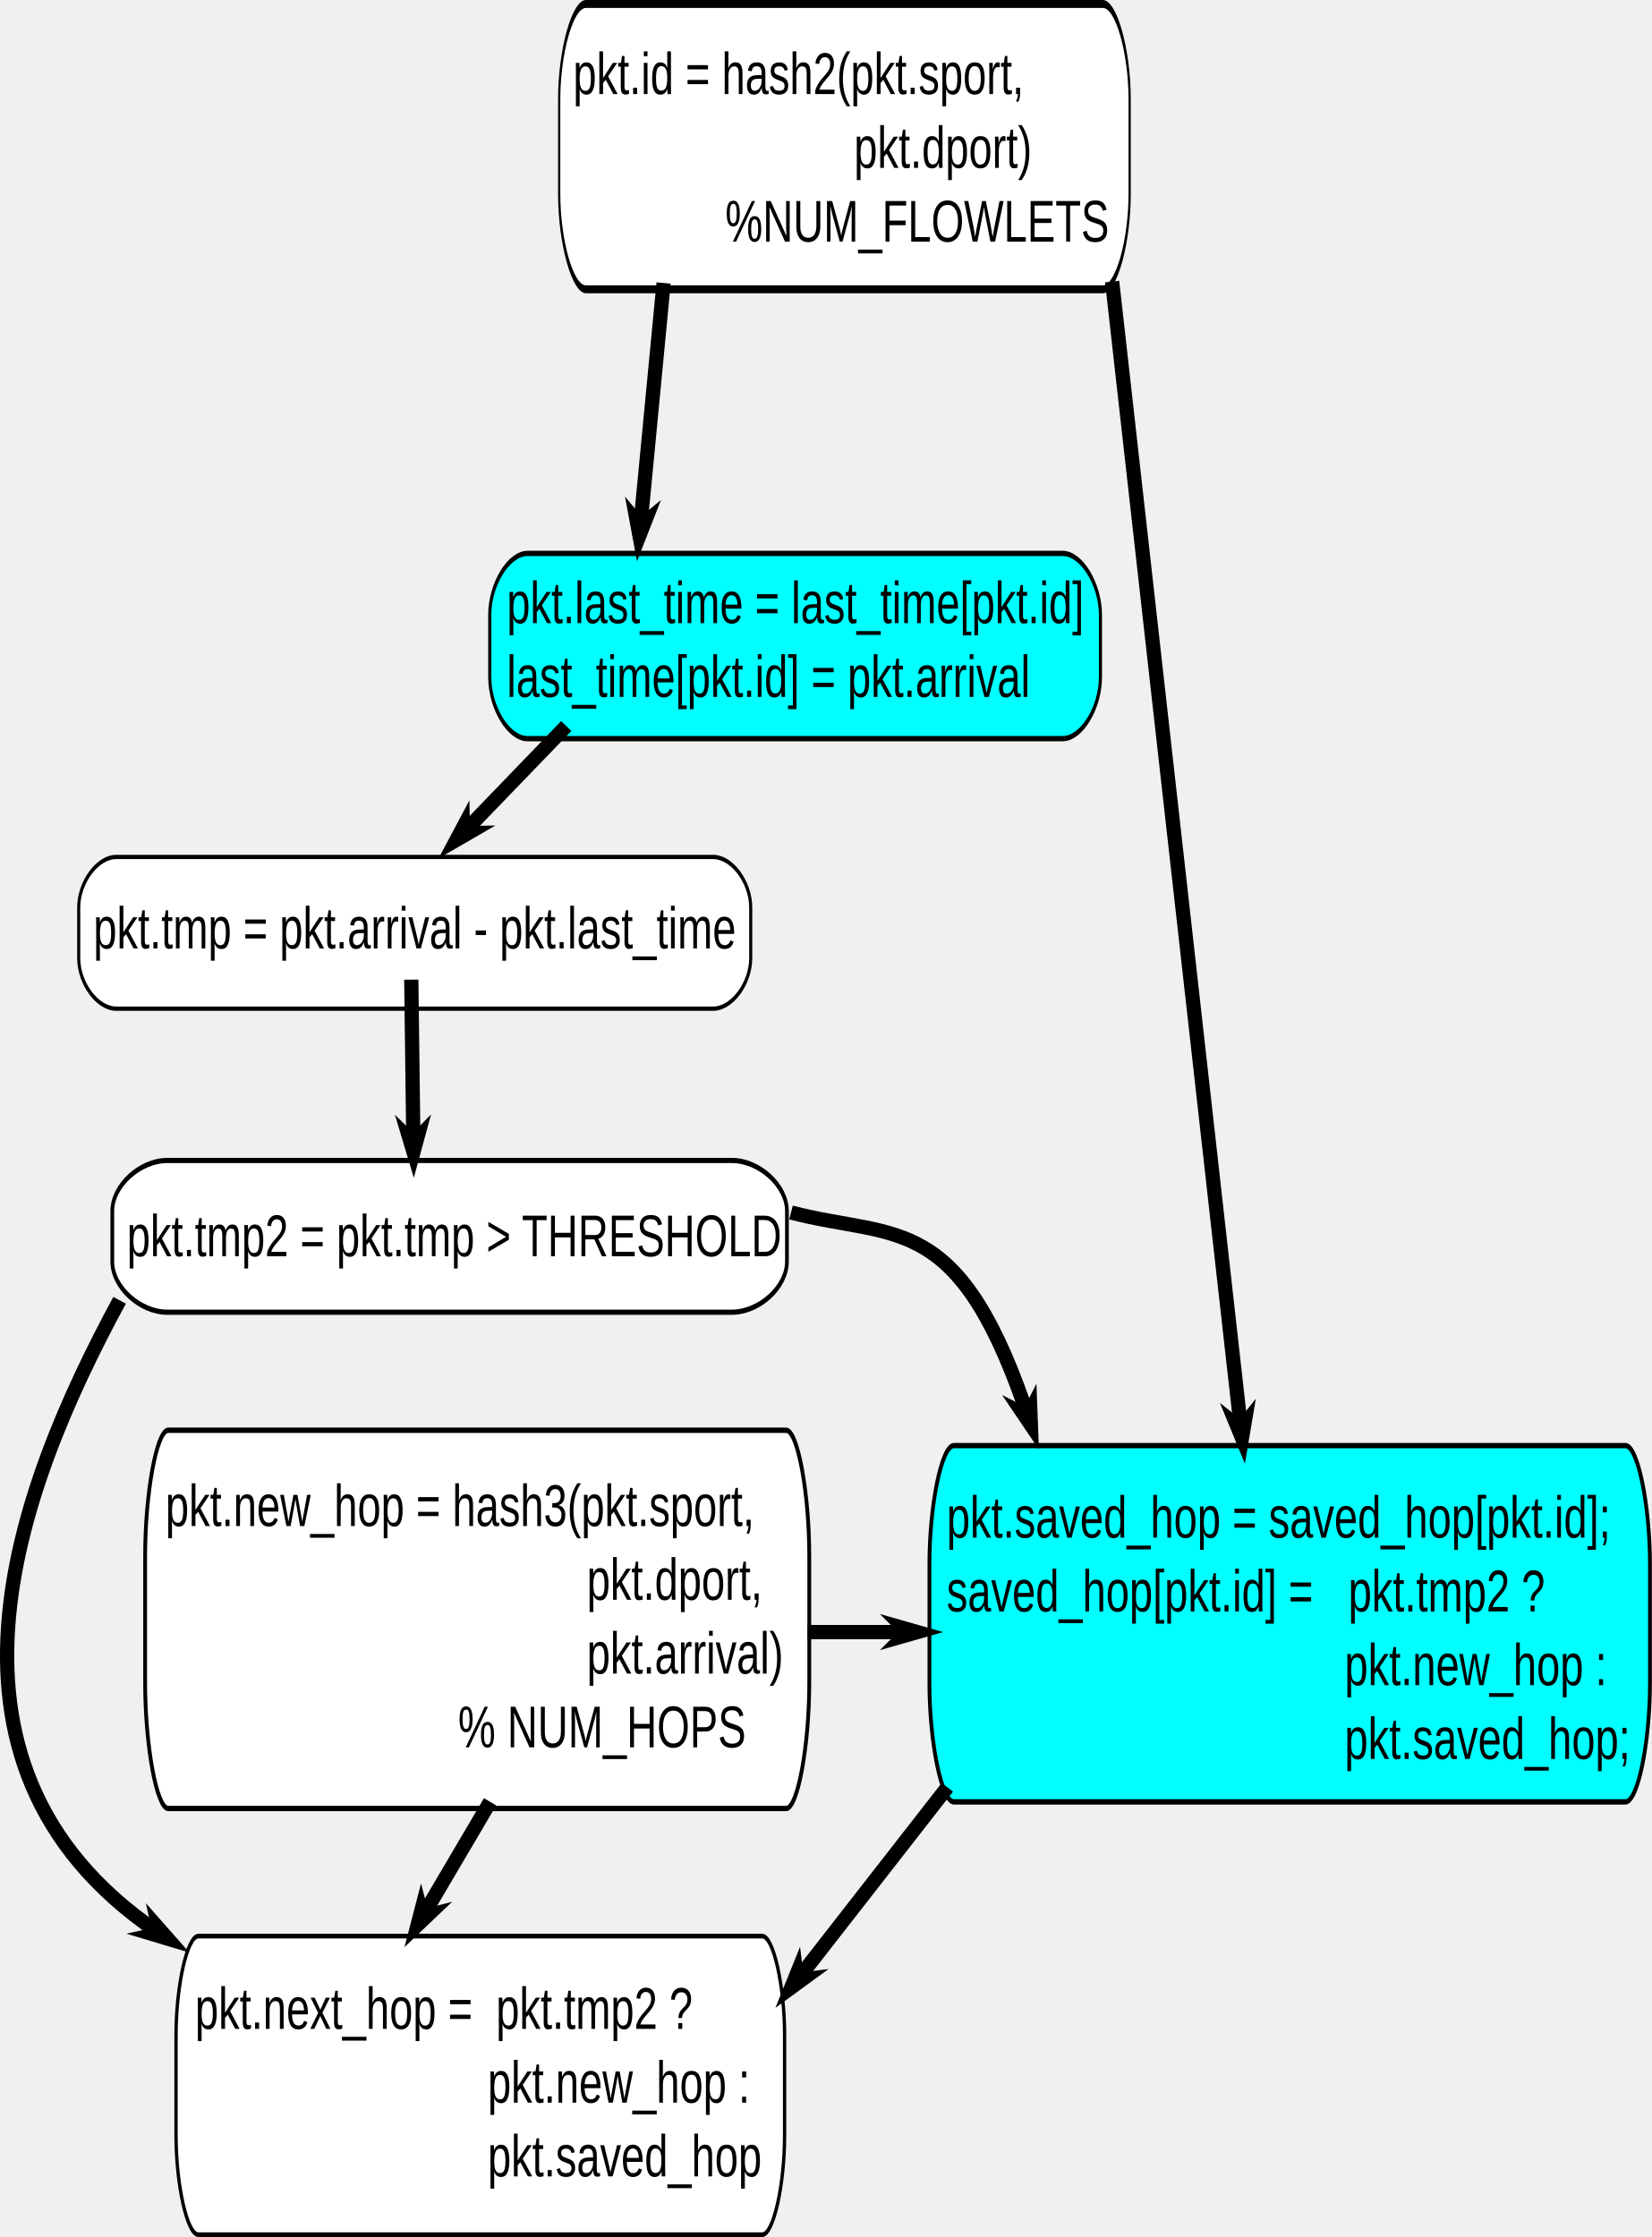
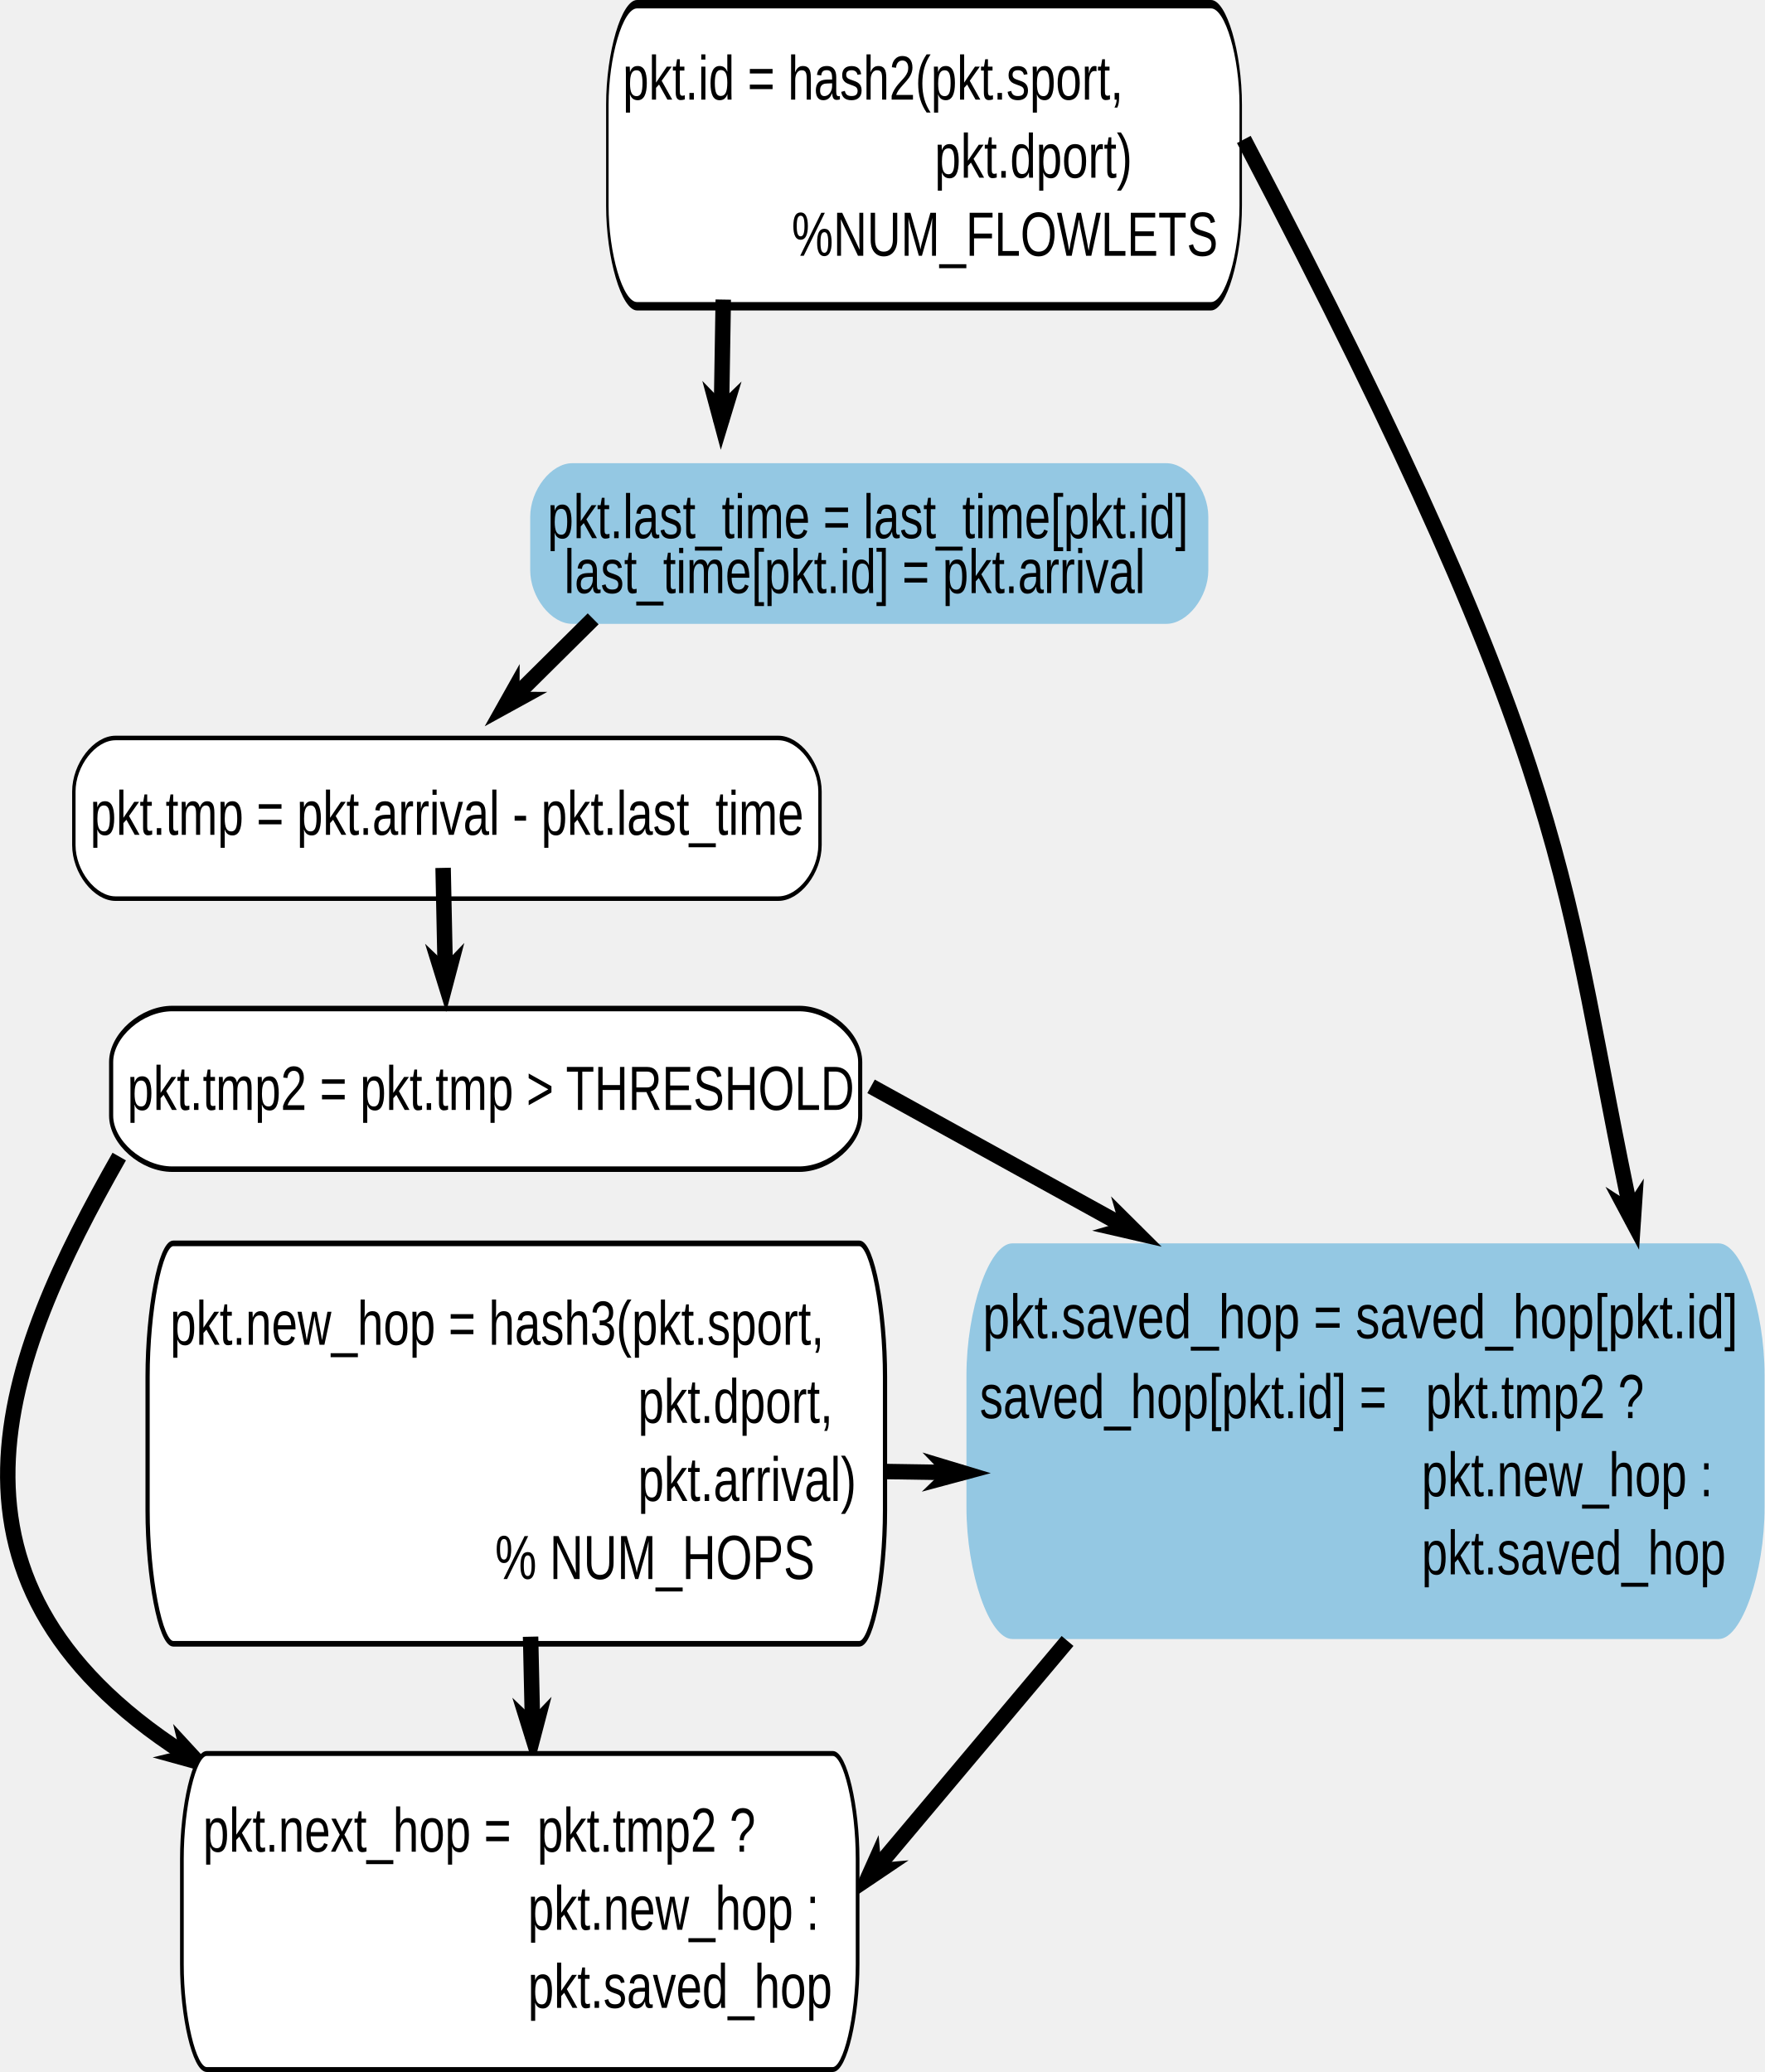
- <svg xmlns="http://www.w3.org/2000/svg" width="816.583" height="1105.995" id="svg5392" version="1.1">
+ <svg xmlns="http://www.w3.org/2000/svg" width="834.248" height="979.857" id="svg5392" version="1.1">
  <defs id="defs5394">
    <marker orient="auto" refY="0" refX="0" id="Arrow1Send" style="overflow:visible">
      <path id="path3947" d="M 0,0 5,-5 -12.5,0 5,5 0,0 z" style="fill-rule:evenodd;stroke:#000000;stroke-width:1pt" transform="matrix(-0.2,0,0,-0.2,-1.2,0)" />
    </marker>
    <marker orient="auto" refY="0" refX="0" id="marker5297" style="overflow:visible">
      <path id="path5299" d="M 0,0 5,-5 -12.5,0 5,5 0,0 z" style="fill-rule:evenodd;stroke:#000000;stroke-width:1pt" transform="matrix(-0.2,0,0,-0.2,-1.2,0)" />
    </marker>
    <marker orient="auto" refY="0" refX="0" id="marker5301" style="overflow:visible">
      <path id="path5303" d="M 0,0 5,-5 -12.5,0 5,5 0,0 z" style="fill-rule:evenodd;stroke:#000000;stroke-width:1pt" transform="matrix(-0.2,0,0,-0.2,-1.2,0)" />
    </marker>
    <marker orient="auto" refY="0" refX="0" id="marker5305" style="overflow:visible">
      <path id="path5307" d="M 0,0 5,-5 -12.5,0 5,5 0,0 z" style="fill-rule:evenodd;stroke:#000000;stroke-width:1pt" transform="matrix(-0.2,0,0,-0.2,-1.2,0)" />
    </marker>
    <marker orient="auto" refY="0" refX="0" id="marker5309" style="overflow:visible">
      <path id="path5311" d="M 0,0 5,-5 -12.5,0 5,5 0,0 z" style="fill-rule:evenodd;stroke:#000000;stroke-width:1pt" transform="matrix(-0.2,0,0,-0.2,-1.2,0)" />
    </marker>
    <marker orient="auto" refY="0" refX="0" id="marker5313" style="overflow:visible">
      <path id="path5315" d="M 0,0 5,-5 -12.5,0 5,5 0,0 z" style="fill-rule:evenodd;stroke:#000000;stroke-width:1pt" transform="matrix(-0.2,0,0,-0.2,-1.2,0)" />
    </marker>
    <marker orient="auto" refY="0" refX="0" id="marker5317" style="overflow:visible">
      <path id="path5319" d="M 0,0 5,-5 -12.5,0 5,5 0,0 z" style="fill-rule:evenodd;stroke:#000000;stroke-width:1pt" transform="matrix(-0.2,0,0,-0.2,-1.2,0)" />
    </marker>
    <marker orient="auto" refY="0" refX="0" id="marker5321" style="overflow:visible">
      <path id="path5323" d="M 0,0 5,-5 -12.5,0 5,5 0,0 z" style="fill-rule:evenodd;stroke:#000000;stroke-width:1pt" transform="matrix(-0.2,0,0,-0.2,-1.2,0)" />
    </marker>
    <marker orient="auto" refY="0" refX="0" id="marker5325" style="overflow:visible">
      <path id="path5327" d="M 0,0 5,-5 -12.5,0 5,5 0,0 z" style="fill-rule:evenodd;stroke:#000000;stroke-width:1pt" transform="matrix(-0.2,0,0,-0.2,-1.2,0)" />
    </marker>
    <marker orient="auto" refY="0" refX="0" id="Arrow1Send-0" style="overflow:visible">
      <path id="path3947-7" d="M 0,0 5,-5 -12.5,0 5,5 0,0 z" style="fill-rule:evenodd;stroke:#000000;stroke-width:1pt" transform="matrix(-0.2,0,0,-0.2,-1.2,0)" />
    </marker>
    <marker orient="auto" refY="0" refX="0" id="marker3312" style="overflow:visible">
      <path id="path3314" d="M 0,0 5,-5 -12.5,0 5,5 0,0 z" style="fill-rule:evenodd;stroke:#000000;stroke-width:1pt" transform="matrix(-0.2,0,0,-0.2,-1.2,0)" />
    </marker>
    <marker orient="auto" refY="0" refX="0" id="marker3316" style="overflow:visible">
      <path id="path3318" d="M 0,0 5,-5 -12.5,0 5,5 0,0 z" style="fill-rule:evenodd;stroke:#000000;stroke-width:1pt" transform="matrix(-0.2,0,0,-0.2,-1.2,0)" />
    </marker>
    <marker orient="auto" refY="0" refX="0" id="marker3320" style="overflow:visible">
      <path id="path3322" d="M 0,0 5,-5 -12.5,0 5,5 0,0 z" style="fill-rule:evenodd;stroke:#000000;stroke-width:1pt" transform="matrix(-0.2,0,0,-0.2,-1.2,0)" />
    </marker>
    <marker orient="auto" refY="0" refX="0" id="marker3324" style="overflow:visible">
      <path id="path3326" d="M 0,0 5,-5 -12.5,0 5,5 0,0 z" style="fill-rule:evenodd;stroke:#000000;stroke-width:1pt" transform="matrix(-0.2,0,0,-0.2,-1.2,0)" />
    </marker>
    <marker orient="auto" refY="0" refX="0" id="marker3328" style="overflow:visible">
      <path id="path3330" d="M 0,0 5,-5 -12.5,0 5,5 0,0 z" style="fill-rule:evenodd;stroke:#000000;stroke-width:1pt" transform="matrix(-0.2,0,0,-0.2,-1.2,0)" />
    </marker>
    <marker orient="auto" refY="0" refX="0" id="marker3332" style="overflow:visible">
      <path id="path3334" d="M 0,0 5,-5 -12.5,0 5,5 0,0 z" style="fill-rule:evenodd;stroke:#000000;stroke-width:1pt" transform="matrix(-0.2,0,0,-0.2,-1.2,0)" />
    </marker>
    <marker orient="auto" refY="0" refX="0" id="marker3336" style="overflow:visible">
      <path id="path3338" d="M 0,0 5,-5 -12.5,0 5,5 0,0 z" style="fill-rule:evenodd;stroke:#000000;stroke-width:1pt" transform="matrix(-0.2,0,0,-0.2,-1.2,0)" />
    </marker>
    <marker orient="auto" refY="0" refX="0" id="marker3340" style="overflow:visible">
      <path id="path3342" d="M 0,0 5,-5 -12.5,0 5,5 0,0 z" style="fill-rule:evenodd;stroke:#000000;stroke-width:1pt" transform="matrix(-0.2,0,0,-0.2,-1.2,0)" />
    </marker>
+     <marker orient="auto" refY="0" refX="0" id="Arrow1Send-3" style="overflow:visible">
+       <path id="path3947-74" d="M 0,0 5,-5 -12.5,0 5,5 0,0 z" style="fill-rule:evenodd;stroke:#000000;stroke-width:1pt" transform="matrix(-0.2,0,0,-0.2,-1.2,0)" />
+     </marker>
+     <marker orient="auto" refY="0" refX="0" id="marker3163" style="overflow:visible">
+       <path id="path3165" d="M 0,0 5,-5 -12.5,0 5,5 0,0 z" style="fill-rule:evenodd;stroke:#000000;stroke-width:1pt" transform="matrix(-0.2,0,0,-0.2,-1.2,0)" />
+     </marker>
+     <marker orient="auto" refY="0" refX="0" id="marker3167" style="overflow:visible">
+       <path id="path3169" d="M 0,0 5,-5 -12.5,0 5,5 0,0 z" style="fill-rule:evenodd;stroke:#000000;stroke-width:1pt" transform="matrix(-0.2,0,0,-0.2,-1.2,0)" />
+     </marker>
+     <marker orient="auto" refY="0" refX="0" id="marker3171" style="overflow:visible">
+       <path id="path3173" d="M 0,0 5,-5 -12.5,0 5,5 0,0 z" style="fill-rule:evenodd;stroke:#000000;stroke-width:1pt" transform="matrix(-0.2,0,0,-0.2,-1.2,0)" />
+     </marker>
+     <marker orient="auto" refY="0" refX="0" id="marker3175" style="overflow:visible">
+       <path id="path3177" d="M 0,0 5,-5 -12.5,0 5,5 0,0 z" style="fill-rule:evenodd;stroke:#000000;stroke-width:1pt" transform="matrix(-0.2,0,0,-0.2,-1.2,0)" />
+     </marker>
+     <marker orient="auto" refY="0" refX="0" id="marker3179" style="overflow:visible">
+       <path id="path3181" d="M 0,0 5,-5 -12.5,0 5,5 0,0 z" style="fill-rule:evenodd;stroke:#000000;stroke-width:1pt" transform="matrix(-0.2,0,0,-0.2,-1.2,0)" />
+     </marker>
+     <marker orient="auto" refY="0" refX="0" id="marker3183" style="overflow:visible">
+       <path id="path3185" d="M 0,0 5,-5 -12.5,0 5,5 0,0 z" style="fill-rule:evenodd;stroke:#000000;stroke-width:1pt" transform="matrix(-0.2,0,0,-0.2,-1.2,0)" />
+     </marker>
+     <marker orient="auto" refY="0" refX="0" id="marker3187" style="overflow:visible">
+       <path id="path3189" d="M 0,0 5,-5 -12.5,0 5,5 0,0 z" style="fill-rule:evenodd;stroke:#000000;stroke-width:1pt" transform="matrix(-0.2,0,0,-0.2,-1.2,0)" />
+     </marker>
+     <marker orient="auto" refY="0" refX="0" id="marker3191" style="overflow:visible">
+       <path id="path3193" d="M 0,0 5,-5 -12.5,0 5,5 0,0 z" style="fill-rule:evenodd;stroke:#000000;stroke-width:1pt" transform="matrix(-0.2,0,0,-0.2,-1.2,0)" />
+     </marker>
+     <marker orient="auto" refY="0" refX="0" id="marker3195" style="overflow:visible">
+       <path id="path3197" d="M 0,0 5,-5 -12.5,0 5,5 0,0 z" style="fill-rule:evenodd;stroke:#000000;stroke-width:1pt" transform="matrix(-0.2,0,0,-0.2,-1.2,0)" />
+     </marker>
+     <marker orient="auto" refY="0" refX="0" id="marker3199" style="overflow:visible">
+       <path id="path3201" d="M 0,0 5,-5 -12.5,0 5,5 0,0 z" style="fill-rule:evenodd;stroke:#000000;stroke-width:1pt" transform="matrix(-0.2,0,0,-0.2,-1.2,0)" />
+     </marker>
+     <marker orient="auto" refY="0" refX="0" id="marker3203" style="overflow:visible">
+       <path id="path3205" d="M 0,0 5,-5 -12.5,0 5,5 0,0 z" style="fill-rule:evenodd;stroke:#000000;stroke-width:1pt" transform="matrix(-0.2,0,0,-0.2,-1.2,0)" />
+     </marker>
+     <marker orient="auto" refY="0" refX="0" id="marker3207" style="overflow:visible">
+       <path id="path3209" d="M 0,0 5,-5 -12.5,0 5,5 0,0 z" style="fill-rule:evenodd;stroke:#000000;stroke-width:1pt" transform="matrix(-0.2,0,0,-0.2,-1.2,0)" />
+     </marker>
+     <marker orient="auto" refY="0" refX="0" id="marker3211" style="overflow:visible">
+       <path id="path3213" d="M 0,0 5,-5 -12.5,0 5,5 0,0 z" style="fill-rule:evenodd;stroke:#000000;stroke-width:1pt" transform="matrix(-0.2,0,0,-0.2,-1.2,0)" />
+     </marker>
+     <marker orient="auto" refY="0" refX="0" id="marker3215" style="overflow:visible">
+       <path id="path3217" d="M 0,0 5,-5 -12.5,0 5,5 0,0 z" style="fill-rule:evenodd;stroke:#000000;stroke-width:1pt" transform="matrix(-0.2,0,0,-0.2,-1.2,0)" />
+     </marker>
+     <marker orient="auto" refY="0" refX="0" id="Arrow1Send-39" style="overflow:visible">
+       <path id="path3947-6" d="M 0,0 5,-5 -12.5,0 5,5 0,0 z" style="fill-rule:evenodd;stroke:#000000;stroke-width:1pt" transform="matrix(-0.2,0,0,-0.2,-1.2,0)" />
+     </marker>
  </defs>
-   <g id="layer1" transform="translate(10.86987,-120.7821)">
-     <g id="node3-0" class="node" transform="matrix(1.487551,0,0,2.543781,-179.9757,1035.437)" style="fill:#00ffff">
-       <path d="m 466.837,-252 c 0,0 -177.851,0 -177.851,0 -6.277,0 -12.554,6 -12.554,12 0,0 0,12 0,12 0,6 6.277,12 12.554,12 0,0 177.851,0 177.851,0 6.277,0 12.554,-6 12.554,-12 0,0 0,-12 0,-12 0,-6 -6.277,-12 -12.554,-12" id="path33-6" style="fill:#00ffff;stroke:#000000;stroke-width:1.023" />
-       <text x="377.5" y="-230.3" font-size="14.00" id="text35-7" style="font-size:14px;text-anchor:middle;fill:#00ffff;font-family:'Times,serif'">
-         <tspan style="font-style:normal;font-variant:normal;font-weight:normal;font-stretch:normal;fill:#00ffff;font-family:Arial;-inkscape-font-specification:Arial" id="tspan4468-1" />
+   <g id="layer1" transform="translate(35.09825,-122.0964)">
+     <path style="opacity:0.416;fill:#0087ce;stroke:none;fill-opacity:0.922" id="path19" d="m 777.485,710.093 c 0,0 -334.004,0 -334.004,0 -10.833,0 -21.665,31.183 -21.665,62.366 0,0 0,62.366 0,62.366 0,31.183 10.833,62.366 21.665,62.366 0,0 334.004,0 334.004,0 10.833,0 21.665,-31.183 21.665,-62.366 0,0 0,-62.366 0,-62.366 0,-31.183 -10.833,-62.366 -21.665,-62.366" />
+     <text style="font-size:26.101px;text-anchor:middle;font-family:'Times,serif'" id="text21" font-size="14.00" y="667.783" x="672.291" transform="scale(0.8834429,1.131935)" />
+     <text id="text4536" y="666.959" x="486.172" style="font-size:21.775px;font-style:normal;font-variant:normal;font-weight:normal;font-stretch:normal;text-align:start;line-height:125%;letter-spacing:0px;word-spacing:0px;writing-mode:lr-tb;text-anchor:start;fill:#000000;fill-opacity:1;stroke:none;font-family:Arial;-inkscape-font-specification:Sans" xml:space="preserve" transform="scale(0.8834429,1.131935)">
+       <tspan style="font-size:26.101px" y="666.959" x="486.172" id="tspan4538">pkt.saved_hop = saved_hop[pkt.id]</tspan>
+     </text>
+     <g id="node3" class="node" transform="matrix(1.579585,0,0,2.110311,-221.0756,872.9464)">
+       <path d="m 466.837,-252 c 0,0 -177.851,0 -177.851,0 -6.277,0 -12.554,6 -12.554,12 0,0 0,12 0,12 0,6 6.277,12 12.554,12 0,0 177.851,0 177.851,0 6.277,0 12.554,-6 12.554,-12 0,0 0,-12 0,-12 0,-6 -6.277,-12 -12.554,-12" id="path33" style="opacity:0.416;fill:#0087ce;fill-opacity:0.922;stroke:none" />
+       <text x="377.5" y="-235.202" font-size="14.00" id="text35" style="font-size:14px;text-anchor:middle;font-family:'Times,serif'">
+         <tspan style="font-style:normal;font-variant:normal;font-weight:normal;font-stretch:normal;font-family:Arial;-inkscape-font-specification:Arial" id="tspan4468">pkt.last_time = last_time[pkt.id]</tspan>
      </text>
    </g>
-     <g id="node4-6" class="node" transform="matrix(1.487551,0,0,2.084188,-132.374,1153.049)">
-       <path d="m 334.999,-36 c 0,0 -187.398,0 -187.398,0 -3.711,0 -7.422,11.804 -7.422,23.607 0,0 0,23.607 0,23.607 0,11.804 3.711,23.607 7.422,23.607 0,0 187.398,0 187.398,0 3.711,0 7.422,-11.804 7.422,-23.607 0,0 0,-23.607 0,-23.607 C 342.421,-24.196 338.71,-36 334.999,-36" id="path47-1" style="fill:#ffffff;stroke:#000000;stroke-width:1.103" />
-       <text x="281.5" y="-14.3" font-size="14.00" id="text49-4" style="font-size:14px;font-style:normal;font-variant:normal;font-weight:normal;font-stretch:normal;text-anchor:middle;font-family:Arial;-inkscape-font-specification:Arial" />
-       <text xml:space="preserve" style="font-size:14.6px;font-style:normal;font-variant:normal;font-weight:normal;font-stretch:normal;text-align:start;line-height:125%;letter-spacing:0px;word-spacing:0px;writing-mode:lr-tb;text-anchor:start;fill:#000000;fill-opacity:1;stroke:none;font-family:Arial;-inkscape-font-specification:Sans" x="188.436" y="452.504" id="text4540-7" transform="matrix(0.8,0,0,0.8,-4.25,-376)">
-         <tspan id="tspan4542-7" x="188.436" y="452.504" style="font-size:17.5px">pkt.next_hop =  pkt.tmp2 ?</tspan>
-         <tspan x="188.436" y="474.379" style="font-size:17.5px" id="tspan4544-1">                         pkt.new_hop :</tspan>
-         <tspan x="188.436" y="496.254" style="font-size:17.5px" id="tspan4546-2">                         pkt.saved_hop</tspan>
+     <g transform="matrix(1.25,0,0,1.25,-147.4929,602.011)" id="edge2" class="edge">
+       </g>
+     <g id="node6" class="node" transform="matrix(1.579585,0,0,2.110311,6.384592,850.9464)">
+       <path d="m 206.699,-180 c 0,0 -198.394,0 -198.394,0 -6.232,0 -12.465,6 -12.465,12 0,0 0,12 0,12 0,6 6.232,12 12.465,12 0,0 198.394,0 198.394,0 6.232,0 12.465,-6 12.465,-12 0,0 0,-12 0,-12 0,-6 -6.232,-12 -12.465,-12" id="path75" style="fill:#ffffff;stroke:#000000;stroke-width:1.019" />
+       <text x="107.5" y="-158.3" font-size="14.00" id="text77" style="font-size:14px;text-anchor:middle;font-family:'Times,serif'">
+         <tspan style="font-style:normal;font-variant:normal;font-weight:normal;font-stretch:normal;font-family:Arial;-inkscape-font-specification:Arial" id="tspan4494">pkt.tmp = pkt.arrival - pkt.last_time</tspan>
      </text>
    </g>
-     <g id="node5-0" class="node" transform="matrix(1.487551,0,0,2.084188,-251.3781,1153.049)">
-       <path d="m 701.889,-152.355 c 0,0 -223.222,0 -223.222,0 -4.059,0 -8.117,14.085 -8.117,28.171 0,0 0,28.171 0,28.171 0,14.085 4.059,28.171 8.117,28.171 0,0 223.222,0 223.222,0 4.059,0 8.117,-14.085 8.117,-28.171 0,0 0,-28.171 0,-28.171 0,-14.085 -4.059,-28.171 -8.117,-28.171" id="path61-6" style="fill:#00ffff;stroke:#000000;stroke-width:1.26" />
-       <text x="639.5" y="-14.3" font-size="14.00" id="text63-7" style="font-size:14px;text-anchor:middle;font-family:'Times,serif'" />
-       <text xml:space="preserve" style="font-size:11.68px;font-style:normal;font-variant:normal;font-weight:normal;font-stretch:normal;text-align:start;line-height:125%;letter-spacing:0px;word-spacing:0px;writing-mode:lr-tb;text-anchor:start;fill:#000000;fill-opacity:1;stroke:none;font-family:Arial;-inkscape-font-specification:Sans" x="476.271" y="-130.535" id="text4528-1">
-         <tspan id="tspan4530-9" x="476.271" y="-130.535" style="font-size:14px">pkt.saved_hop = saved_hop[pkt.id];</tspan>
-         <tspan x="476.271" y="-113.035" style="font-size:14px" id="tspan5139">saved_hop[pkt.id] =   pkt.tmp2 ?</tspan>
-         <tspan x="476.271" y="-95.535" style="font-size:14px" id="tspan4532-3">                                  pkt.new_hop :</tspan>
-         <tspan x="476.271" y="-78.035" style="font-size:14px" id="tspan4534-2">                                  pkt.saved_hop;</tspan>
+     <g id="node7" class="node" transform="matrix(1.579585,0,0,2.110311,-69.43548,850.9464)">
+       <text x="377.5" y="-158.3" font-size="14.00" id="text91" style="font-size:14px;text-anchor:middle;font-family:'Times,serif'" />
+       <text xml:space="preserve" style="font-size:11.68px;font-style:normal;font-variant:normal;font-weight:normal;font-stretch:normal;text-align:start;line-height:125%;letter-spacing:0px;word-spacing:0px;writing-mode:lr-tb;text-anchor:start;fill:#000000;fill-opacity:1;stroke:none;font-family:Arial;-inkscape-font-specification:Sans" x="190.602" y="-212.465" id="text4518">
+         <tspan id="tspan4520" x="190.602" y="-212.465" style="font-size:14px">last_time[pkt.id] = pkt.arrival</tspan>
      </text>
    </g>
-     <g id="node6-3" class="node" transform="matrix(1.487551,0,0,2.084188,34.23171,919.6195)">
-       <path d="m 206.699,-180 c 0,0 -198.394,0 -198.394,0 -6.232,0 -12.465,6 -12.465,12 0,0 0,12 0,12 0,6 6.232,12 12.465,12 0,0 198.394,0 198.394,0 6.232,0 12.465,-6 12.465,-12 0,0 0,-12 0,-12 0,-6 -6.232,-12 -12.465,-12" id="path75-6" style="fill:#ffffff;stroke:#000000;stroke-width:1.019" />
-       <text x="107.5" y="-158.3" font-size="14.00" id="text77-5" style="font-size:14px;text-anchor:middle;font-family:'Times,serif'">
-         <tspan style="font-style:normal;font-variant:normal;font-weight:normal;font-stretch:normal;font-family:Arial;-inkscape-font-specification:Arial" id="tspan4494-5">pkt.tmp = pkt.arrival - pkt.last_time</tspan>
+     <g id="node9" class="node" transform="matrix(1.579585,0,0,2.110311,56.93129,826.9464)">
+       <path d="m 180.894,-108 c 0,0 -187.592,0 -187.592,0 C -15.849,-108 -25,-102 -25,-96 c 0,0 0,12 0,12 0,6 9.151,12 18.302,12 0,0 187.592,0 187.592,0 9.151,0 18.302,-6 18.302,-12 0,0 0,-12 0,-12 0,-6 -9.151,-12 -18.302,-12" id="path110" style="fill:#ffffff;stroke:#000000;stroke-width:1.235" />
+       <text x="80.5" y="-86.3" font-size="14.00" id="text112" style="font-size:14px;text-anchor:middle;font-family:'Times,serif'" />
+       <text xml:space="preserve" style="font-size:11.68px;font-style:normal;font-variant:normal;font-weight:normal;font-stretch:normal;text-align:start;line-height:125%;letter-spacing:0px;word-spacing:0px;writing-mode:lr-tb;text-anchor:start;fill:#000000;fill-opacity:1;stroke:none;font-family:Arial;-inkscape-font-specification:Sans" x="-20.151" y="-85.278" id="text4496">
+         <tspan id="tspan4498" x="-20.151" y="-85.278" style="font-size:14px">pkt.tmp2 = pkt.tmp &gt; THRESHOLD</tspan>
      </text>
    </g>
-     <g id="node9-3" class="node" transform="matrix(1.487551,0,0,2.084188,81.83329,919.6195)">
-       <path d="m 180.894,-108 c 0,0 -187.592,0 -187.592,0 C -15.849,-108 -25,-102 -25,-96 c 0,0 0,12 0,12 0,6 9.151,12 18.302,12 0,0 187.592,0 187.592,0 9.151,0 18.302,-6 18.302,-12 0,0 0,-12 0,-12 0,-6 -9.151,-12 -18.302,-12" id="path110-0" style="fill:#ffffff;stroke:#000000;stroke-width:1.235" />
-       <text x="80.5" y="-86.3" font-size="14.00" id="text112-4" style="font-size:14px;text-anchor:middle;font-family:'Times,serif'" />
-       <text xml:space="preserve" style="font-size:11.68px;font-style:normal;font-variant:normal;font-weight:normal;font-stretch:normal;text-align:start;line-height:125%;letter-spacing:0px;word-spacing:0px;writing-mode:lr-tb;text-anchor:start;fill:#000000;fill-opacity:1;stroke:none;font-family:Arial;-inkscape-font-specification:Sans" x="-20.151" y="-85.278" id="text4496-5">
-         <tspan id="tspan4498-2" x="-20.151" y="-85.278" style="font-size:14px">pkt.tmp2 = pkt.tmp &gt; THRESHOLD</tspan>
+     <g id="node8" class="node" transform="matrix(1.579585,0,0,2.110311,-170.5289,938.0064)">
+       <path d="m 342.947,-108 c 0,0 -205.359,0 -205.359,0 -3.838,0 -7.677,14.954 -7.677,29.908 0,0 0,29.908 0,29.908 0,14.954 3.838,29.908 7.677,29.908 0,0 205.359,0 205.359,0 3.838,0 7.677,-14.954 7.677,-29.908 0,0 0,-29.908 0,-29.908 C 350.624,-93.046 346.785,-108 342.947,-108" id="path131" style="fill:#ffffff;stroke:#000000;stroke-width:1.263" />
+       <text x="344.5" y="-86.3" font-size="14.00" id="text133" style="font-size:14px;text-anchor:middle;font-family:'Times,serif'">
+         <tspan style="font-style:normal;font-variant:normal;font-weight:normal;font-stretch:normal;font-family:Arial;-inkscape-font-specification:Arial" id="tspan4500" />
+       </text>
+       <text xml:space="preserve" style="font-size:11.68px;font-style:normal;font-variant:normal;font-weight:normal;font-stretch:normal;text-align:start;line-height:125%;letter-spacing:0px;word-spacing:0px;writing-mode:lr-tb;text-anchor:start;fill:#000000;fill-opacity:1;stroke:none;font-family:Arial;-inkscape-font-specification:Sans" x="136.663" y="-85.278" id="text4506">
+         <tspan id="tspan4508" x="136.663" y="-85.278" style="font-size:14px">pkt.new_hop = hash3(pkt.sport,</tspan>
+         <tspan x="136.663" y="-67.778" style="font-size:14px" id="tspan4510">                                    pkt.dport,</tspan>
+         <tspan x="136.663" y="-50.278" style="font-size:14px" id="tspan4512">                                    pkt.arrival) </tspan>
+         <tspan x="136.663" y="-32.778" style="font-size:14px" id="tspan4526">                         % NUM_HOPS</tspan>
      </text>
    </g>
-     <g id="node8-5" class="node" transform="matrix(1.487551,0,0,2.084188,-132.374,1053.007)">
-       <path d="m 342.947,-108 c 0,0 -205.359,0 -205.359,0 -3.838,0 -7.677,14.954 -7.677,29.908 0,0 0,29.908 0,29.908 0,14.954 3.838,29.908 7.677,29.908 0,0 205.359,0 205.359,0 3.838,0 7.677,-14.954 7.677,-29.908 0,0 0,-29.908 0,-29.908 C 350.624,-93.046 346.785,-108 342.947,-108" id="path131-9" style="fill:#ffffff;stroke:#000000;stroke-width:1.263" />
-       <text x="344.5" y="-86.3" font-size="14.00" id="text133-4" style="font-size:14px;text-anchor:middle;font-family:'Times,serif'">
-         <tspan style="font-style:normal;font-variant:normal;font-weight:normal;font-stretch:normal;font-family:Arial;-inkscape-font-specification:Arial" id="tspan4500-2" />
-       </text>
-       <text xml:space="preserve" style="font-size:11.68px;font-style:normal;font-variant:normal;font-weight:normal;font-stretch:normal;text-align:start;line-height:125%;letter-spacing:0px;word-spacing:0px;writing-mode:lr-tb;text-anchor:start;fill:#000000;fill-opacity:1;stroke:none;font-family:Arial;-inkscape-font-specification:Sans" x="136.663" y="-85.278" id="text4506-4">
-         <tspan id="tspan4508-6" x="136.663" y="-85.278" style="font-size:14px">pkt.new_hop = hash3(pkt.sport,</tspan>
-         <tspan x="136.663" y="-67.778" style="font-size:14px" id="tspan4510-8">                                    pkt.dport,</tspan>
-         <tspan x="136.663" y="-50.278" style="font-size:14px" id="tspan4512-0">                                    pkt.arrival) </tspan>
-         <tspan x="136.663" y="-32.778" style="font-size:14px" id="tspan4526-3">                         % NUM_HOPS</tspan>
+     <g id="node1" class="node" transform="matrix(1.169714,0,0,3.96795,-176.6648,1409.696)">
+       <path d="m 610.5,-324 c 0,0 -232,0 -232,0 -6,0 -12,6 -12,12 0,0 0,12 0,12 0,6 6,12 12,12 0,0 232,0 232,0 6,0 12,-6 12,-12 0,0 0,-12 0,-12 0,-6 -6,-12 -12,-12" id="path12" style="fill:#ffffff;stroke:#000000" />
+       <text x="494.5" y="-302.3" font-size="14.00" id="text14" style="font-size:14px;text-anchor:middle;font-family:'Times,serif'" />
+     </g>
+     <text xml:space="preserve" style="font-size:21.325px;font-style:normal;font-variant:normal;font-weight:normal;font-stretch:normal;text-align:start;line-height:125%;letter-spacing:0px;word-spacing:0px;writing-mode:lr-tb;text-anchor:start;fill:#000000;fill-opacity:1;stroke:none;font-family:Arial;-inkscape-font-specification:Sans" x="299.743" y="146.384" id="text3148" transform="scale(0.8651634,1.155851)">
+       <tspan id="tspan3150" x="299.743" y="146.384" style="font-size:25.561px">pkt.id = hash2(pkt.sport,</tspan>
+       <tspan x="299.743" y="178.335" style="font-size:25.561px" id="tspan4514">                        pkt.dport)</tspan>
+       <tspan x="299.743" y="210.286" style="font-size:25.561px" id="tspan4516">             %NUM_FLOWLETS</tspan>
+     </text>
+     <path style="fill:none;stroke:#000000;stroke-width:7.303;stroke-linecap:butt;stroke-linejoin:miter;stroke-miterlimit:4;stroke-opacity:1;stroke-dasharray:none;marker-end:url(#Arrow1Send)" d="m 306.841,263.767 -0.95,58.006" id="path3158-2" />
+     <path style="fill:none;stroke:#000000;stroke-width:7.303;stroke-linecap:butt;stroke-linejoin:miter;stroke-miterlimit:4;stroke-opacity:1;stroke-dasharray:none;marker-end:url(#Arrow1Send)" d="m 245.332,414.752 -42.007,41.626" id="path3158-2-2" />
+     <path style="fill:none;stroke:#000000;stroke-width:7.303;stroke-linecap:butt;stroke-linejoin:miter;stroke-miterlimit:4;stroke-opacity:1;stroke-dasharray:none;marker-end:url(#Arrow1Send)" d="m 174.391,532.517 1.156,55.109" id="path3158-2-2-0" />
+     <path style="fill:none;stroke:#000000;stroke-width:7.303;stroke-linecap:butt;stroke-linejoin:miter;stroke-miterlimit:4;stroke-opacity:1;stroke-dasharray:none;marker-end:url(#Arrow1Send)" d="m 384.03,817.991 36.241,0.567" id="path3158-1" />
+     <path style="fill:none;stroke:#000000;stroke-width:7.303;stroke-linecap:butt;stroke-linejoin:miter;stroke-miterlimit:4;stroke-opacity:1;stroke-dasharray:none;marker-end:url(#Arrow1Send)" d="M 469.61,898.12 374.888,1010.749" id="path3158-1-5" />
+     <path style="fill:none;stroke:#000000;stroke-width:7.303;stroke-linecap:butt;stroke-linejoin:miter;stroke-miterlimit:4;stroke-opacity:1;stroke-dasharray:none;marker-end:url(#Arrow1Send)" d="m 552.952,188.049 c 160.651,306.269 149.075,349.139 184.117,512.308" id="path3158-4" />
+     <path style="fill:none;stroke:#000000;stroke-width:7.303;stroke-linecap:butt;stroke-linejoin:miter;stroke-miterlimit:4;stroke-opacity:1;stroke-dasharray:none;marker-end:url(#Arrow1Send)" d="m 215.748,896.094 1.07,48.047" id="path3158-1-5-3" />
+     <path style="fill:none;stroke:#000000;stroke-width:7.303;stroke-linecap:butt;stroke-linejoin:miter;stroke-miterlimit:4;stroke-opacity:1;stroke-dasharray:none;marker-end:url(#Arrow1Send)" d="m 21.272,669.042 c -53.565,94.253 -99.284,202.973 37.195,286.338" id="path3158-1-5-3-5" />
+     <g id="node4" class="node" transform="matrix(1.579585,0,0,2.110311,-170.5289,1027.301)">
+       <path d="m 334.999,-36 c 0,0 -187.398,0 -187.398,0 -3.711,0 -7.422,11.804 -7.422,23.607 0,0 0,23.607 0,23.607 0,11.804 3.711,23.607 7.422,23.607 0,0 187.398,0 187.398,0 3.711,0 7.422,-11.804 7.422,-23.607 0,0 0,-23.607 0,-23.607 C 342.421,-24.196 338.71,-36 334.999,-36" id="path47" style="fill:#ffffff;stroke:#000000;stroke-width:1.103" />
+       <text x="281.5" y="-14.3" font-size="14.00" id="text49" style="font-size:14px;font-style:normal;font-variant:normal;font-weight:normal;font-stretch:normal;text-anchor:middle;font-family:Arial;-inkscape-font-specification:Arial" />
+       <text xml:space="preserve" style="font-size:14.6px;font-style:normal;font-variant:normal;font-weight:normal;font-stretch:normal;text-align:start;line-height:125%;letter-spacing:0px;word-spacing:0px;writing-mode:lr-tb;text-anchor:start;fill:#000000;fill-opacity:1;stroke:none;font-family:Arial;-inkscape-font-specification:Sans" x="188.436" y="452.504" id="text4540" transform="matrix(0.8,0,0,0.8,-4.25,-376)">
+         <tspan id="tspan4542" x="188.436" y="452.504" style="font-size:17.5px">pkt.next_hop =  pkt.tmp2 ?</tspan>
+         <tspan x="188.436" y="474.379" style="font-size:17.5px" id="tspan4544">                         pkt.new_hop :</tspan>
+         <tspan x="188.436" y="496.254" style="font-size:17.5px" id="tspan4546">                         pkt.saved_hop</tspan>
      </text>
    </g>
-     <g id="node1-9" class="node" transform="matrix(1.101561,0,0,3.918831,-138.1524,1392.443)">
-       <path d="m 610.5,-324 c 0,0 -232,0 -232,0 -6,0 -12,6 -12,12 0,0 0,12 0,12 0,6 6,12 12,12 0,0 232,0 232,0 6,0 12,-6 12,-12 0,0 0,-12 0,-12 0,-6 -6,-12 -12,-12" id="path12-9" style="fill:#ffffff;stroke:#000000" />
-       <text x="494.5" y="-302.3" font-size="14.00" id="text14-3" style="font-size:14px;text-anchor:middle;font-family:'Times,serif'" />
+     <g id="node5" class="node" transform="matrix(1.579585,0,0,2.110311,-296.8957,1027.301)">
+       <text x="639.5" y="-14.3" font-size="14.00" id="text63" style="font-size:14px;text-anchor:middle;font-family:'Times,serif'" />
+       <text xml:space="preserve" style="font-size:11.68px;font-style:normal;font-variant:normal;font-weight:normal;font-stretch:normal;text-align:start;line-height:125%;letter-spacing:0px;word-spacing:0px;writing-mode:lr-tb;text-anchor:start;fill:#000000;fill-opacity:1;stroke:none;font-family:Arial;-inkscape-font-specification:Sans" x="458.974" y="-111.149" id="text4528">
+         <tspan id="tspan4530" x="458.974" y="-111.149" style="font-size:14px">saved_hop[pkt.id] =   pkt.tmp2 ?</tspan>
+         <tspan x="458.974" y="-93.649" style="font-size:14px" id="tspan4532">                                  pkt.new_hop :</tspan>
+         <tspan x="458.974" y="-76.149" style="font-size:14px" id="tspan4534">                                  pkt.saved_hop</tspan>
+       </text>
    </g>
-     <text xml:space="preserve" style="font-size:20.566px;font-style:normal;font-variant:normal;font-weight:normal;font-stretch:normal;text-align:start;line-height:125%;letter-spacing:0px;word-spacing:0px;writing-mode:lr-tb;text-anchor:start;fill:#000000;fill-opacity:1;stroke:none;font-family:Arial;-inkscape-font-specification:Sans" x="322.476" y="141.34" id="text3148-5" transform="scale(0.8448264,1.183675)">
-       <tspan id="tspan3150-3" x="322.476" y="141.34" style="font-size:24.651px">pkt.id = hash2(pkt.sport,</tspan>
-       <tspan x="322.476" y="172.154" style="font-size:24.651px" id="tspan4514-0">                        pkt.dport)</tspan>
-       <tspan x="322.476" y="202.968" style="font-size:24.651px" id="tspan4516-0">             %NUM_FLOWLETS</tspan>
-     </text>
-     <path style="fill:none;stroke:#000000;stroke-width:7.043;stroke-linecap:butt;stroke-linejoin:miter;stroke-miterlimit:4;stroke-opacity:1;stroke-dasharray:none;marker-end:url(#Arrow1Send)" d="m 317.183,260.699 -11.974,125.066" id="path3158-2-8" />
-     <path style="fill:none;stroke:#000000;stroke-width:7.043;stroke-linecap:butt;stroke-linejoin:miter;stroke-miterlimit:4;stroke-opacity:1;stroke-dasharray:none;marker-end:url(#Arrow1Send)" d="m 269.054,479.749 -54.429,56.432" id="path3158-2-2-6" />
-     <path style="fill:none;stroke:#000000;stroke-width:7.043;stroke-linecap:butt;stroke-linejoin:miter;stroke-miterlimit:4;stroke-opacity:1;stroke-dasharray:none;marker-end:url(#Arrow1Send)" d="m 192.449,605.132 1.089,85.411" id="path3158-2-2-0-8" />
-     <path style="fill:none;stroke:#000000;stroke-width:7.043;stroke-linecap:butt;stroke-linejoin:miter;stroke-miterlimit:4;stroke-opacity:1;stroke-dasharray:none;marker-end:url(#Arrow1Send)" d="m 231.397,1011.614 -35.923,61.008" id="path3158-1-5-3-4" />
-     <path style="fill:none;stroke:#000000;stroke-width:7.043;stroke-linecap:butt;stroke-linejoin:miter;stroke-miterlimit:4;stroke-opacity:1;stroke-dasharray:none;marker-end:url(#Arrow1Send)" d="m 48.252,763.669 c -50.444,93.086 -104.579,233.381 23.949,315.714" id="path3158-1-5-3-5-1" />
-     <path style="fill:none;stroke:#000000;stroke-width:7.043;stroke-linecap:butt;stroke-linejoin:miter;stroke-miterlimit:4;stroke-opacity:1;stroke-dasharray:none;marker-end:url(#Arrow1Send)" d="m 380.157,720.256 c 52.971,13.776 83.688,-1.819 118.655,105.238" id="path3158-1-5-3-5-3-8" />
-     <text xml:space="preserve" style="font-size:20.566px;font-style:normal;font-variant:normal;font-weight:normal;font-stretch:normal;text-align:start;line-height:125%;letter-spacing:0px;word-spacing:0px;writing-mode:lr-tb;text-anchor:start;fill:#000000;fill-opacity:1;stroke:none;font-family:Arial;-inkscape-font-specification:Sans" x="283.679" y="362.324" id="text5151" transform="scale(0.8448264,1.183675)">
-       <tspan id="tspan5153" x="283.679" y="362.324" style="font-size:24.651px">pkt.last_time = last_time[pkt.id]</tspan>
-       <tspan x="283.679" y="393.138" style="font-size:24.651px" id="tspan5155">last_time[pkt.id] = pkt.arrival</tspan>
-     </text>
-     <path style="fill:none;stroke:#000000;stroke-width:7.043;stroke-linecap:butt;stroke-linejoin:miter;stroke-miterlimit:4;stroke-opacity:1;stroke-dasharray:none;marker-end:url(#Arrow1Send)" d="m 538.921,259.995 64.226,571.946" id="path3158-2-8-2" />
-     <path style="fill:none;stroke:#000000;stroke-width:7.043;stroke-linecap:butt;stroke-linejoin:miter;stroke-miterlimit:4;stroke-opacity:1;stroke-dasharray:none;marker-end:url(#Arrow1Send)" d="m 388.382,927.694 54.429,10e-5" id="path3158-1-5-3-4-5" />
-     <path style="fill:none;stroke:#000000;stroke-width:7.043;stroke-linecap:butt;stroke-linejoin:miter;stroke-miterlimit:4;stroke-opacity:1;stroke-dasharray:none;marker-end:url(#Arrow1Send)" d="m 457.467,1004.423 -77.289,99.137" id="path3158-1-5-3-4-5-5" />
+     <path style="fill:none;stroke:#000000;stroke-width:7.303;stroke-linecap:butt;stroke-linejoin:miter;stroke-miterlimit:4;stroke-opacity:1;stroke-dasharray:none;marker-end:url(#Arrow1Send)" d="m 376.714,635.831 125.968,69.525" id="path3158-1-5-0" />
  </g>
</svg>
